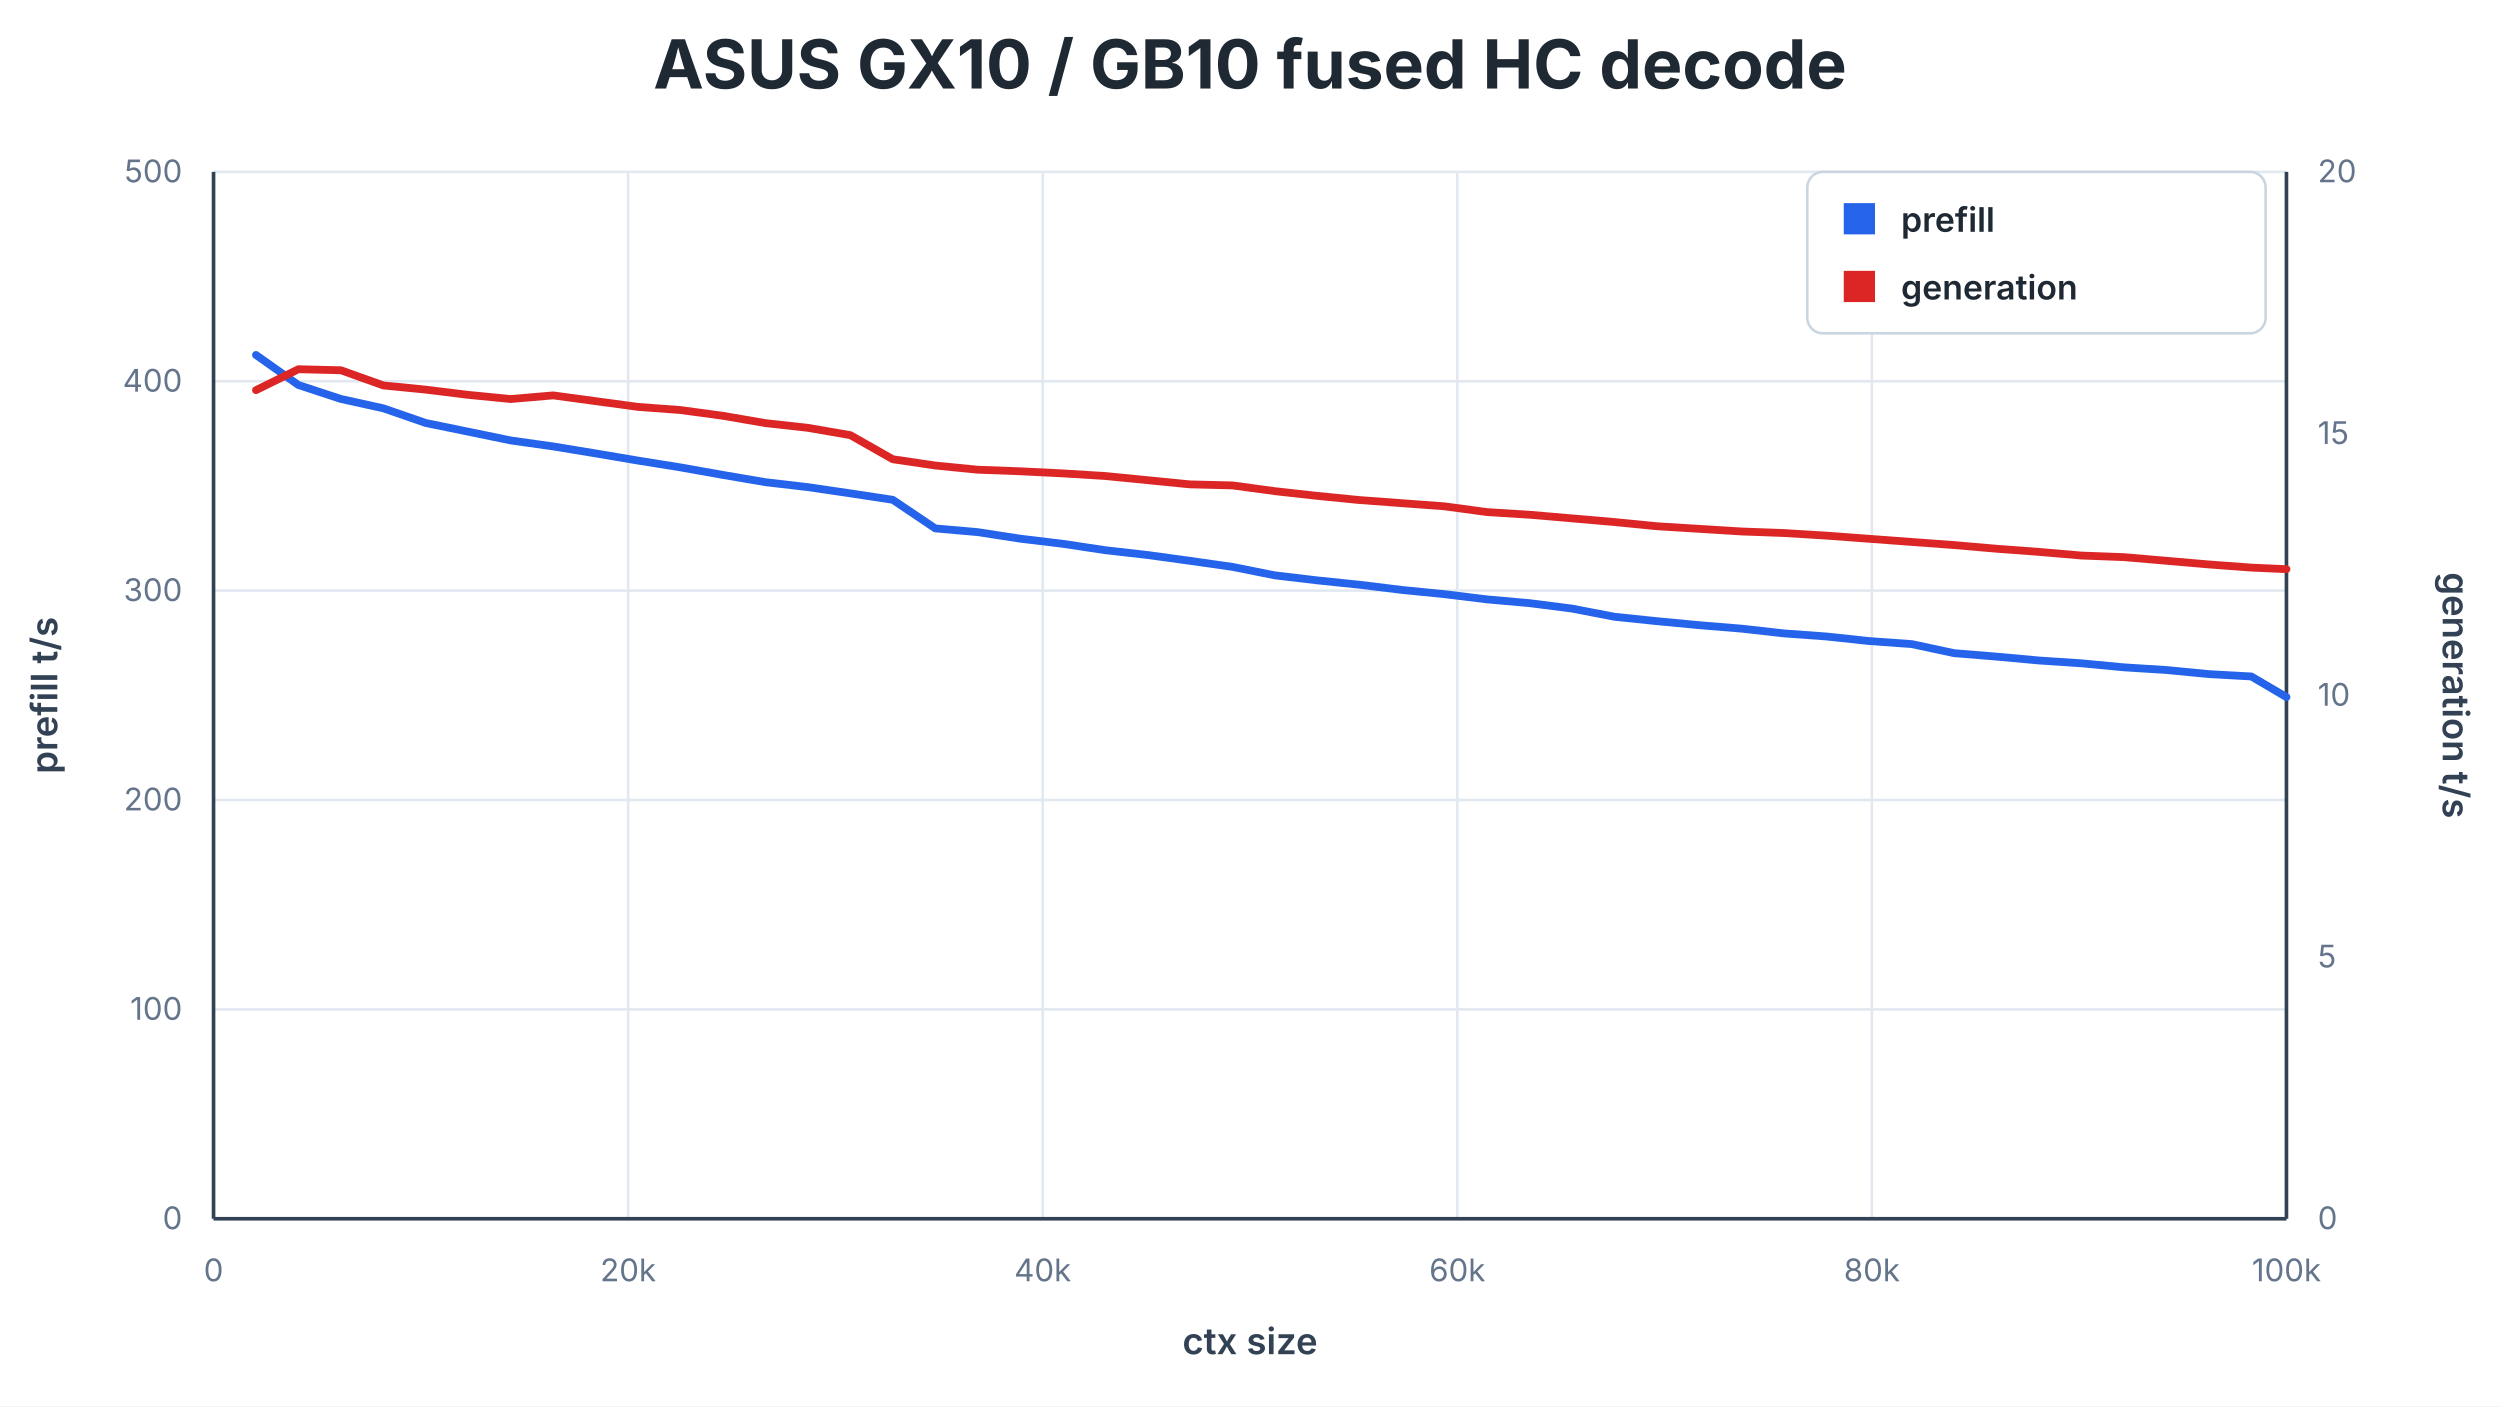
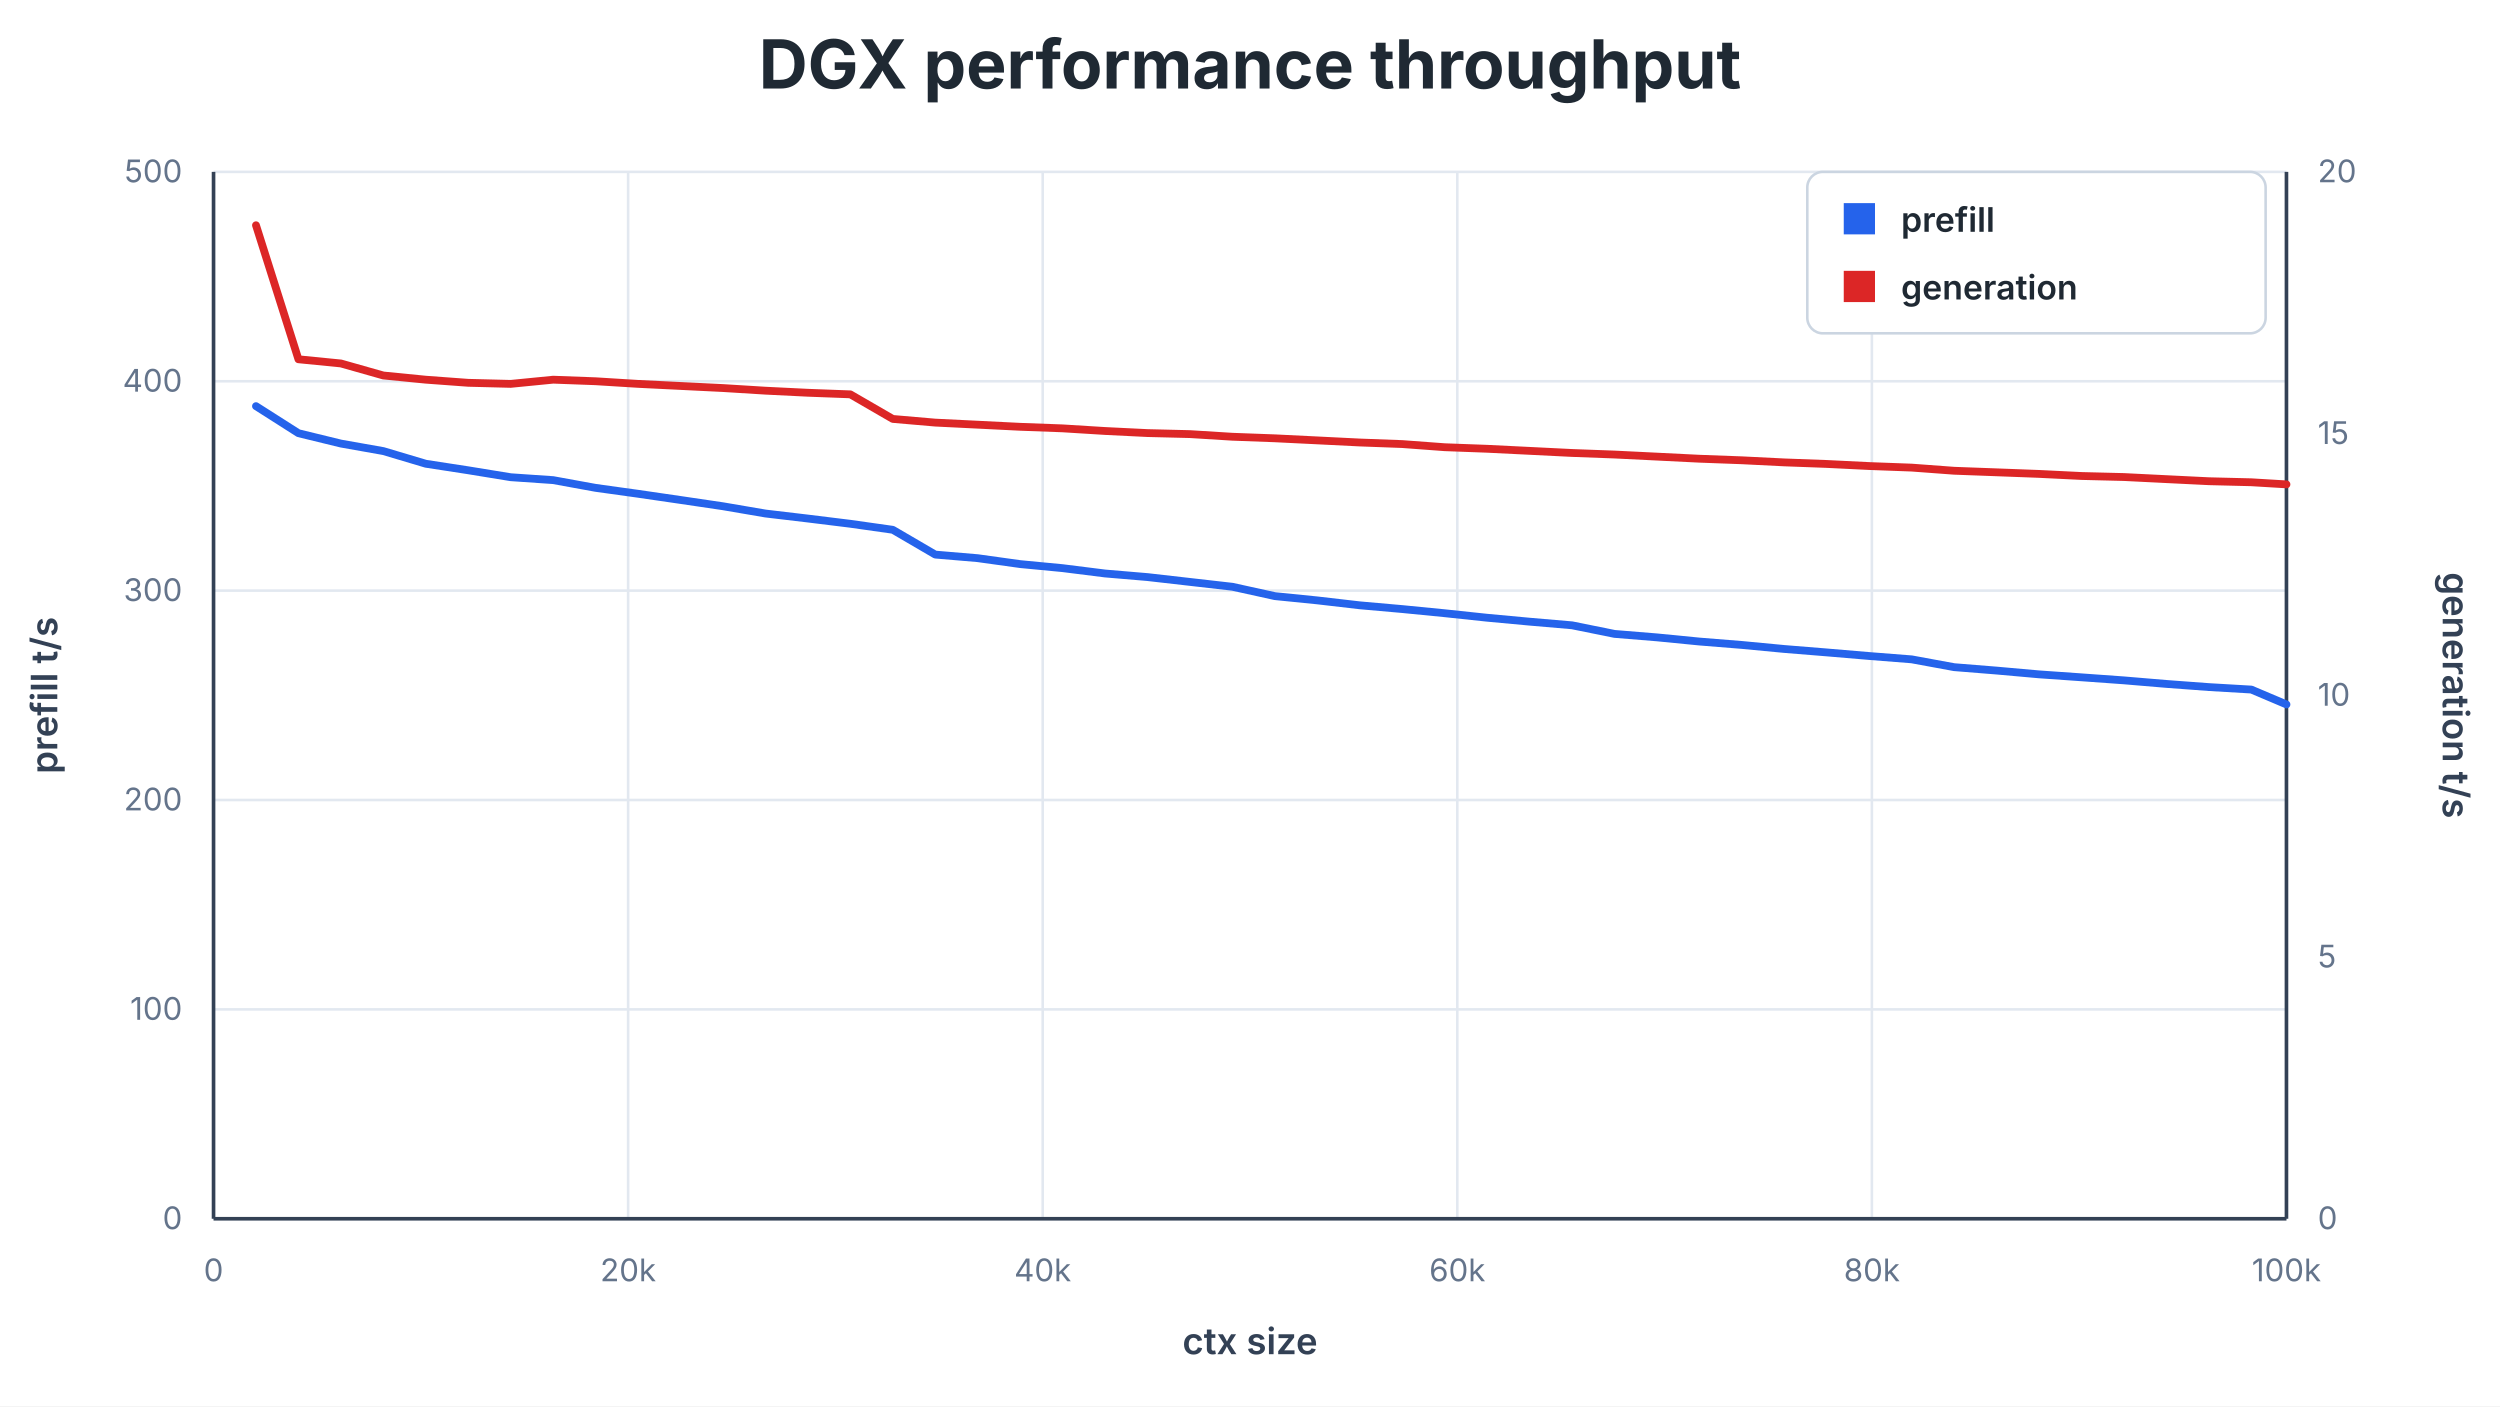
<svg xmlns="http://www.w3.org/2000/svg" width="960" height="540" viewBox="0 0 960 540">
  <style>
text { font-family: -apple-system, BlinkMacSystemFont, 'Segoe UI', sans-serif; }
.title { font-size: 26px; font-weight: 700; fill: #1f2933; }
.axis-label { font-size: 14px; font-weight: 600; fill: #334155; }
.tick { font-size: 12px; fill: #64748b; }
.legend { font-size: 13px; font-weight: 600; fill: #1f2933; }
</style>
  <rect width="960" height="540" fill="#ffffff" />
-   <text class="title" x="480.0" y="34" text-anchor="middle">ASUS GX10 / GB10 fused HC decode</text>
+   <text class="title" x="480.0" y="34" text-anchor="middle">DGX performance throughput</text>
  <line x1="82" y1="468.00" x2="878" y2="468.00" stroke="#e2e8f0" stroke-width="1" />
  <text class="tick" x="70" y="472.00" text-anchor="end">0</text>
  <line x1="82" y1="387.60" x2="878" y2="387.60" stroke="#e2e8f0" stroke-width="1" />
  <text class="tick" x="70" y="391.60" text-anchor="end">100</text>
  <line x1="82" y1="307.20" x2="878" y2="307.20" stroke="#e2e8f0" stroke-width="1" />
  <text class="tick" x="70" y="311.20" text-anchor="end">200</text>
  <line x1="82" y1="226.80" x2="878" y2="226.80" stroke="#e2e8f0" stroke-width="1" />
  <text class="tick" x="70" y="230.80" text-anchor="end">300</text>
  <line x1="82" y1="146.40" x2="878" y2="146.40" stroke="#e2e8f0" stroke-width="1" />
  <text class="tick" x="70" y="150.40" text-anchor="end">400</text>
  <line x1="82" y1="66.00" x2="878" y2="66.00" stroke="#e2e8f0" stroke-width="1" />
  <text class="tick" x="70" y="70.00" text-anchor="end">500</text>
  <text class="tick" x="890" y="472.00" text-anchor="start">0</text>
  <text class="tick" x="890" y="371.50" text-anchor="start">5</text>
  <text class="tick" x="890" y="271.00" text-anchor="start">10</text>
  <text class="tick" x="890" y="170.50" text-anchor="start">15</text>
  <text class="tick" x="890" y="70.00" text-anchor="start">20</text>
  <line x1="82.00" y1="66" x2="82.00" y2="468" stroke="#e2e8f0" stroke-width="1" />
  <text class="tick" x="82.00" y="492" text-anchor="middle">0</text>
  <line x1="241.20" y1="66" x2="241.20" y2="468" stroke="#e2e8f0" stroke-width="1" />
  <text class="tick" x="241.20" y="492" text-anchor="middle">20k</text>
  <line x1="400.40" y1="66" x2="400.40" y2="468" stroke="#e2e8f0" stroke-width="1" />
  <text class="tick" x="400.40" y="492" text-anchor="middle">40k</text>
  <line x1="559.60" y1="66" x2="559.60" y2="468" stroke="#e2e8f0" stroke-width="1" />
  <text class="tick" x="559.60" y="492" text-anchor="middle">60k</text>
  <line x1="718.80" y1="66" x2="718.80" y2="468" stroke="#e2e8f0" stroke-width="1" />
  <text class="tick" x="718.80" y="492" text-anchor="middle">80k</text>
  <line x1="878.00" y1="66" x2="878.00" y2="468" stroke="#e2e8f0" stroke-width="1" />
  <text class="tick" x="878.00" y="492" text-anchor="middle">100k</text>
  <line x1="82" y1="66" x2="82" y2="468" stroke="#334155" stroke-width="1.4" />
  <line x1="878" y1="66" x2="878" y2="468" stroke="#334155" stroke-width="1.4" />
  <line x1="82" y1="468" x2="878" y2="468" stroke="#334155" stroke-width="1.4" />
  <text class="axis-label" x="480.0" y="520" text-anchor="middle">ctx size</text>
  <text class="axis-label" x="22" y="267.0" text-anchor="middle" transform="rotate(-90 22 267.0)">prefill t/s</text>
  <text class="axis-label" x="938" y="267.0" text-anchor="middle" transform="rotate(90 938 267.0)">generation t/s</text>
-   <polyline fill="none" stroke="#2563eb" stroke-width="3" stroke-linecap="round" stroke-linejoin="round" points="98.30,136.30 114.60,147.85 130.91,153.21 147.21,156.80 163.51,162.44 179.81,165.77 196.11,169.13 212.42,171.43 228.72,174.11 245.02,176.87 261.32,179.48 277.62,182.38 293.93,185.16 310.23,187.06 326.53,189.45 342.83,191.93 359.14,202.91 375.44,204.34 391.74,206.85 408.04,208.81 424.34,211.27 440.65,213.12 456.95,215.36 473.25,217.68 489.55,220.94 505.85,222.87 522.16,224.55 538.46,226.55 554.76,228.17 571.06,230.17 587.36,231.61 603.67,233.70 619.97,236.84 636.27,238.53 652.57,240.08 668.87,241.41 685.18,243.24 701.48,244.42 717.78,246.17 734.08,247.33 750.39,250.82 766.69,252.14 782.99,253.63 799.29,254.71 815.59,256.26 831.90,257.28 848.20,258.86 864.50,259.76 878.00,267.69" />
-   <polyline fill="none" stroke="#dc2626" stroke-width="3" stroke-linecap="round" stroke-linejoin="round" points="98.30,149.82 114.60,141.78 130.91,142.18 147.21,148.01 163.51,149.62 179.81,151.63 196.11,153.23 212.42,151.83 228.72,154.04 245.02,156.25 261.32,157.46 277.62,159.67 293.93,162.48 310.23,164.29 326.53,167.10 342.83,176.35 359.14,178.76 375.44,180.37 391.74,180.97 408.04,181.78 424.34,182.78 440.65,184.39 456.95,186.00 473.25,186.40 489.55,188.61 505.85,190.42 522.16,192.03 538.46,193.23 554.76,194.44 571.06,196.65 587.36,197.66 603.67,199.06 619.97,200.47 636.27,202.08 652.57,203.08 668.87,204.09 685.18,204.69 701.48,205.69 717.78,206.90 734.08,208.11 750.39,209.31 766.69,210.72 782.99,211.93 799.29,213.33 815.59,213.94 831.90,215.34 848.20,216.75 864.50,217.96 878.00,218.56" />
+   <polyline fill="none" stroke="#2563eb" stroke-width="3" stroke-linecap="round" stroke-linejoin="round" points="98.30,155.96 114.60,166.35 130.91,170.33 147.21,173.22 163.51,178.08 179.81,180.59 196.11,183.25 212.42,184.37 228.72,187.34 245.02,189.61 261.32,191.99 277.62,194.40 293.93,197.19 310.23,199.12 326.53,201.13 342.83,203.44 359.14,212.96 375.44,214.34 391.74,216.61 408.04,218.17 424.34,220.22 440.65,221.60 456.95,223.46 473.25,225.32 489.55,228.91 505.85,230.55 522.16,232.44 538.46,233.88 554.76,235.48 571.06,237.21 587.36,238.72 603.67,240.12 619.97,243.42 636.27,244.75 652.57,246.35 668.87,247.66 685.18,249.21 701.48,250.53 717.78,251.91 734.08,253.19 750.39,256.19 766.69,257.50 782.99,258.95 799.29,260.09 815.59,261.26 831.90,262.63 848.20,263.84 864.50,264.79 878.00,270.51" />
+   <polyline fill="none" stroke="#dc2626" stroke-width="3" stroke-linecap="round" stroke-linejoin="round" points="98.30,86.50 114.60,137.96 130.91,139.57 147.21,144.19 163.51,145.80 179.81,147.00 196.11,147.41 212.42,145.80 228.72,146.40 245.02,147.41 261.32,148.21 277.62,149.01 293.93,150.02 310.23,150.82 326.53,151.43 342.83,160.87 359.14,162.28 375.44,163.08 391.74,163.89 408.04,164.49 424.34,165.50 440.65,166.30 456.95,166.70 473.25,167.71 489.55,168.31 505.85,169.11 522.16,169.92 538.46,170.52 554.76,171.73 571.06,172.33 587.36,173.13 603.67,173.94 619.97,174.54 636.27,175.34 652.57,176.15 668.87,176.75 685.18,177.56 701.48,178.16 717.78,178.96 734.08,179.56 750.39,180.77 766.69,181.37 782.99,181.98 799.29,182.78 815.59,183.18 831.90,183.99 848.20,184.79 864.50,185.19 878.00,186.00" />
  <rect x="694" y="66" width="176" height="62" rx="6" fill="#ffffff" stroke="#cbd5e1" />
  <rect x="708" y="78" width="12" height="12" fill="#2563eb" />
  <text class="legend" x="730" y="89">prefill</text>
  <rect x="708" y="104" width="12" height="12" fill="#dc2626" />
  <text class="legend" x="730" y="115">generation</text>
</svg>
